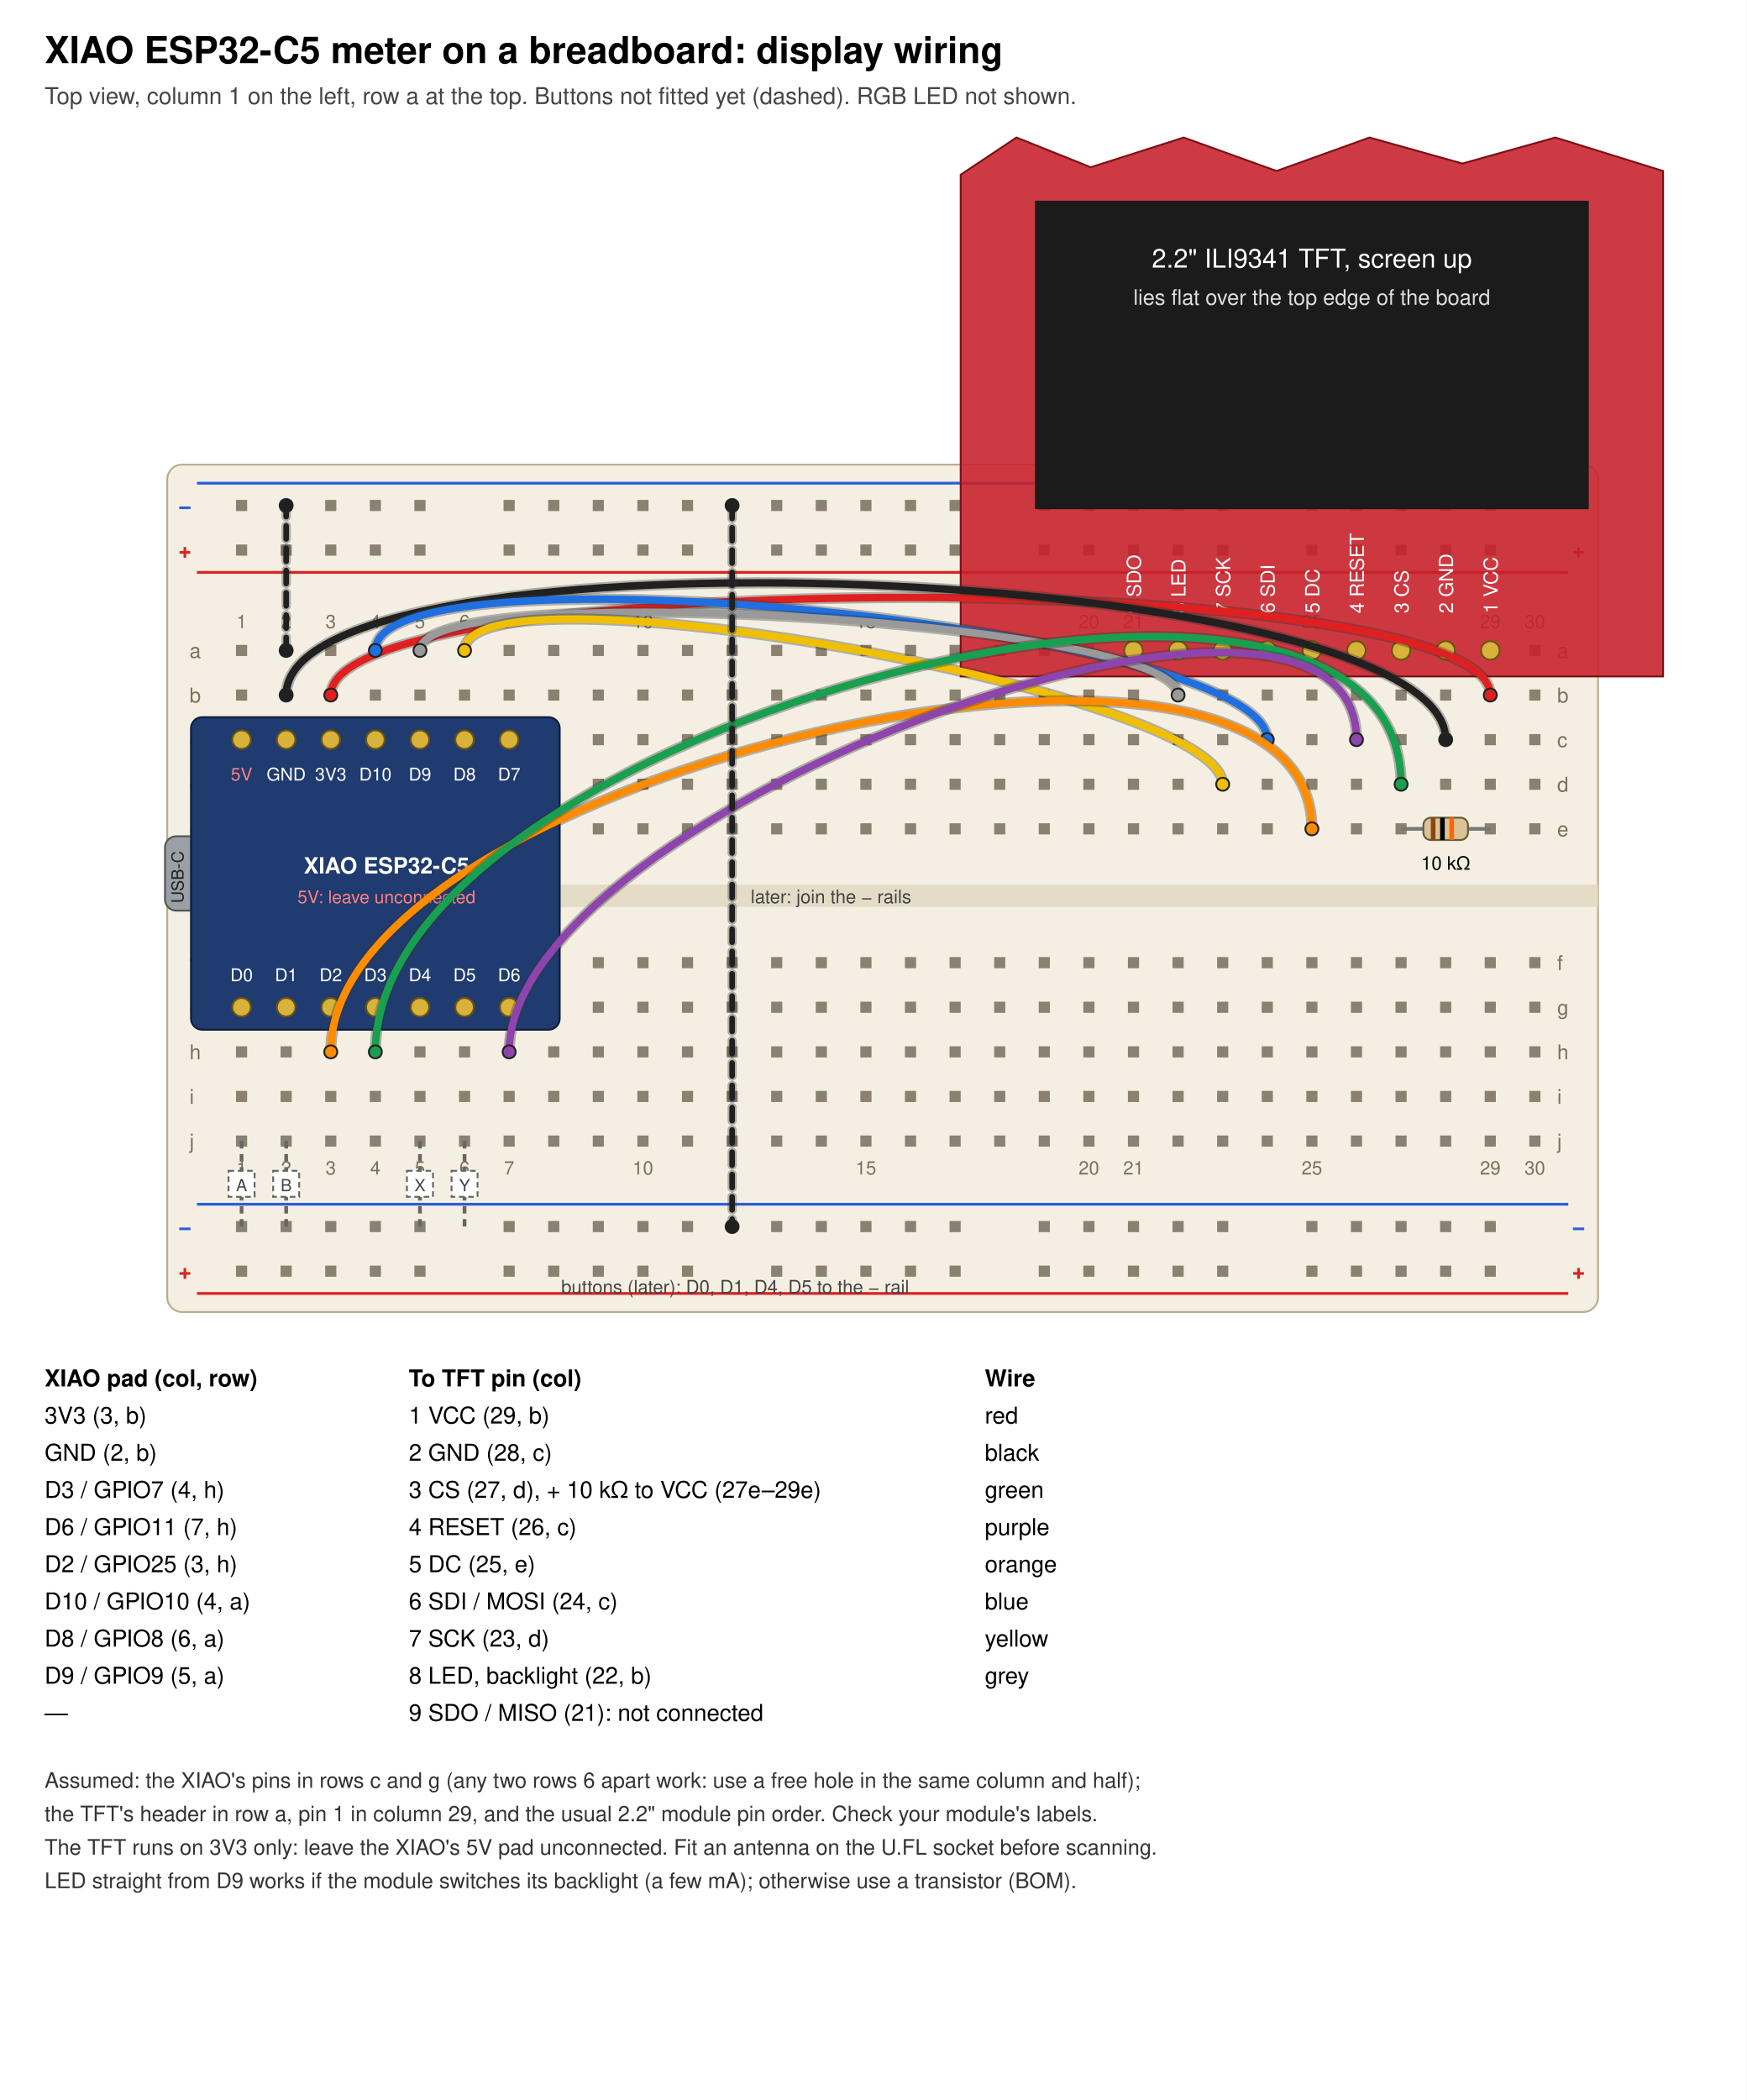
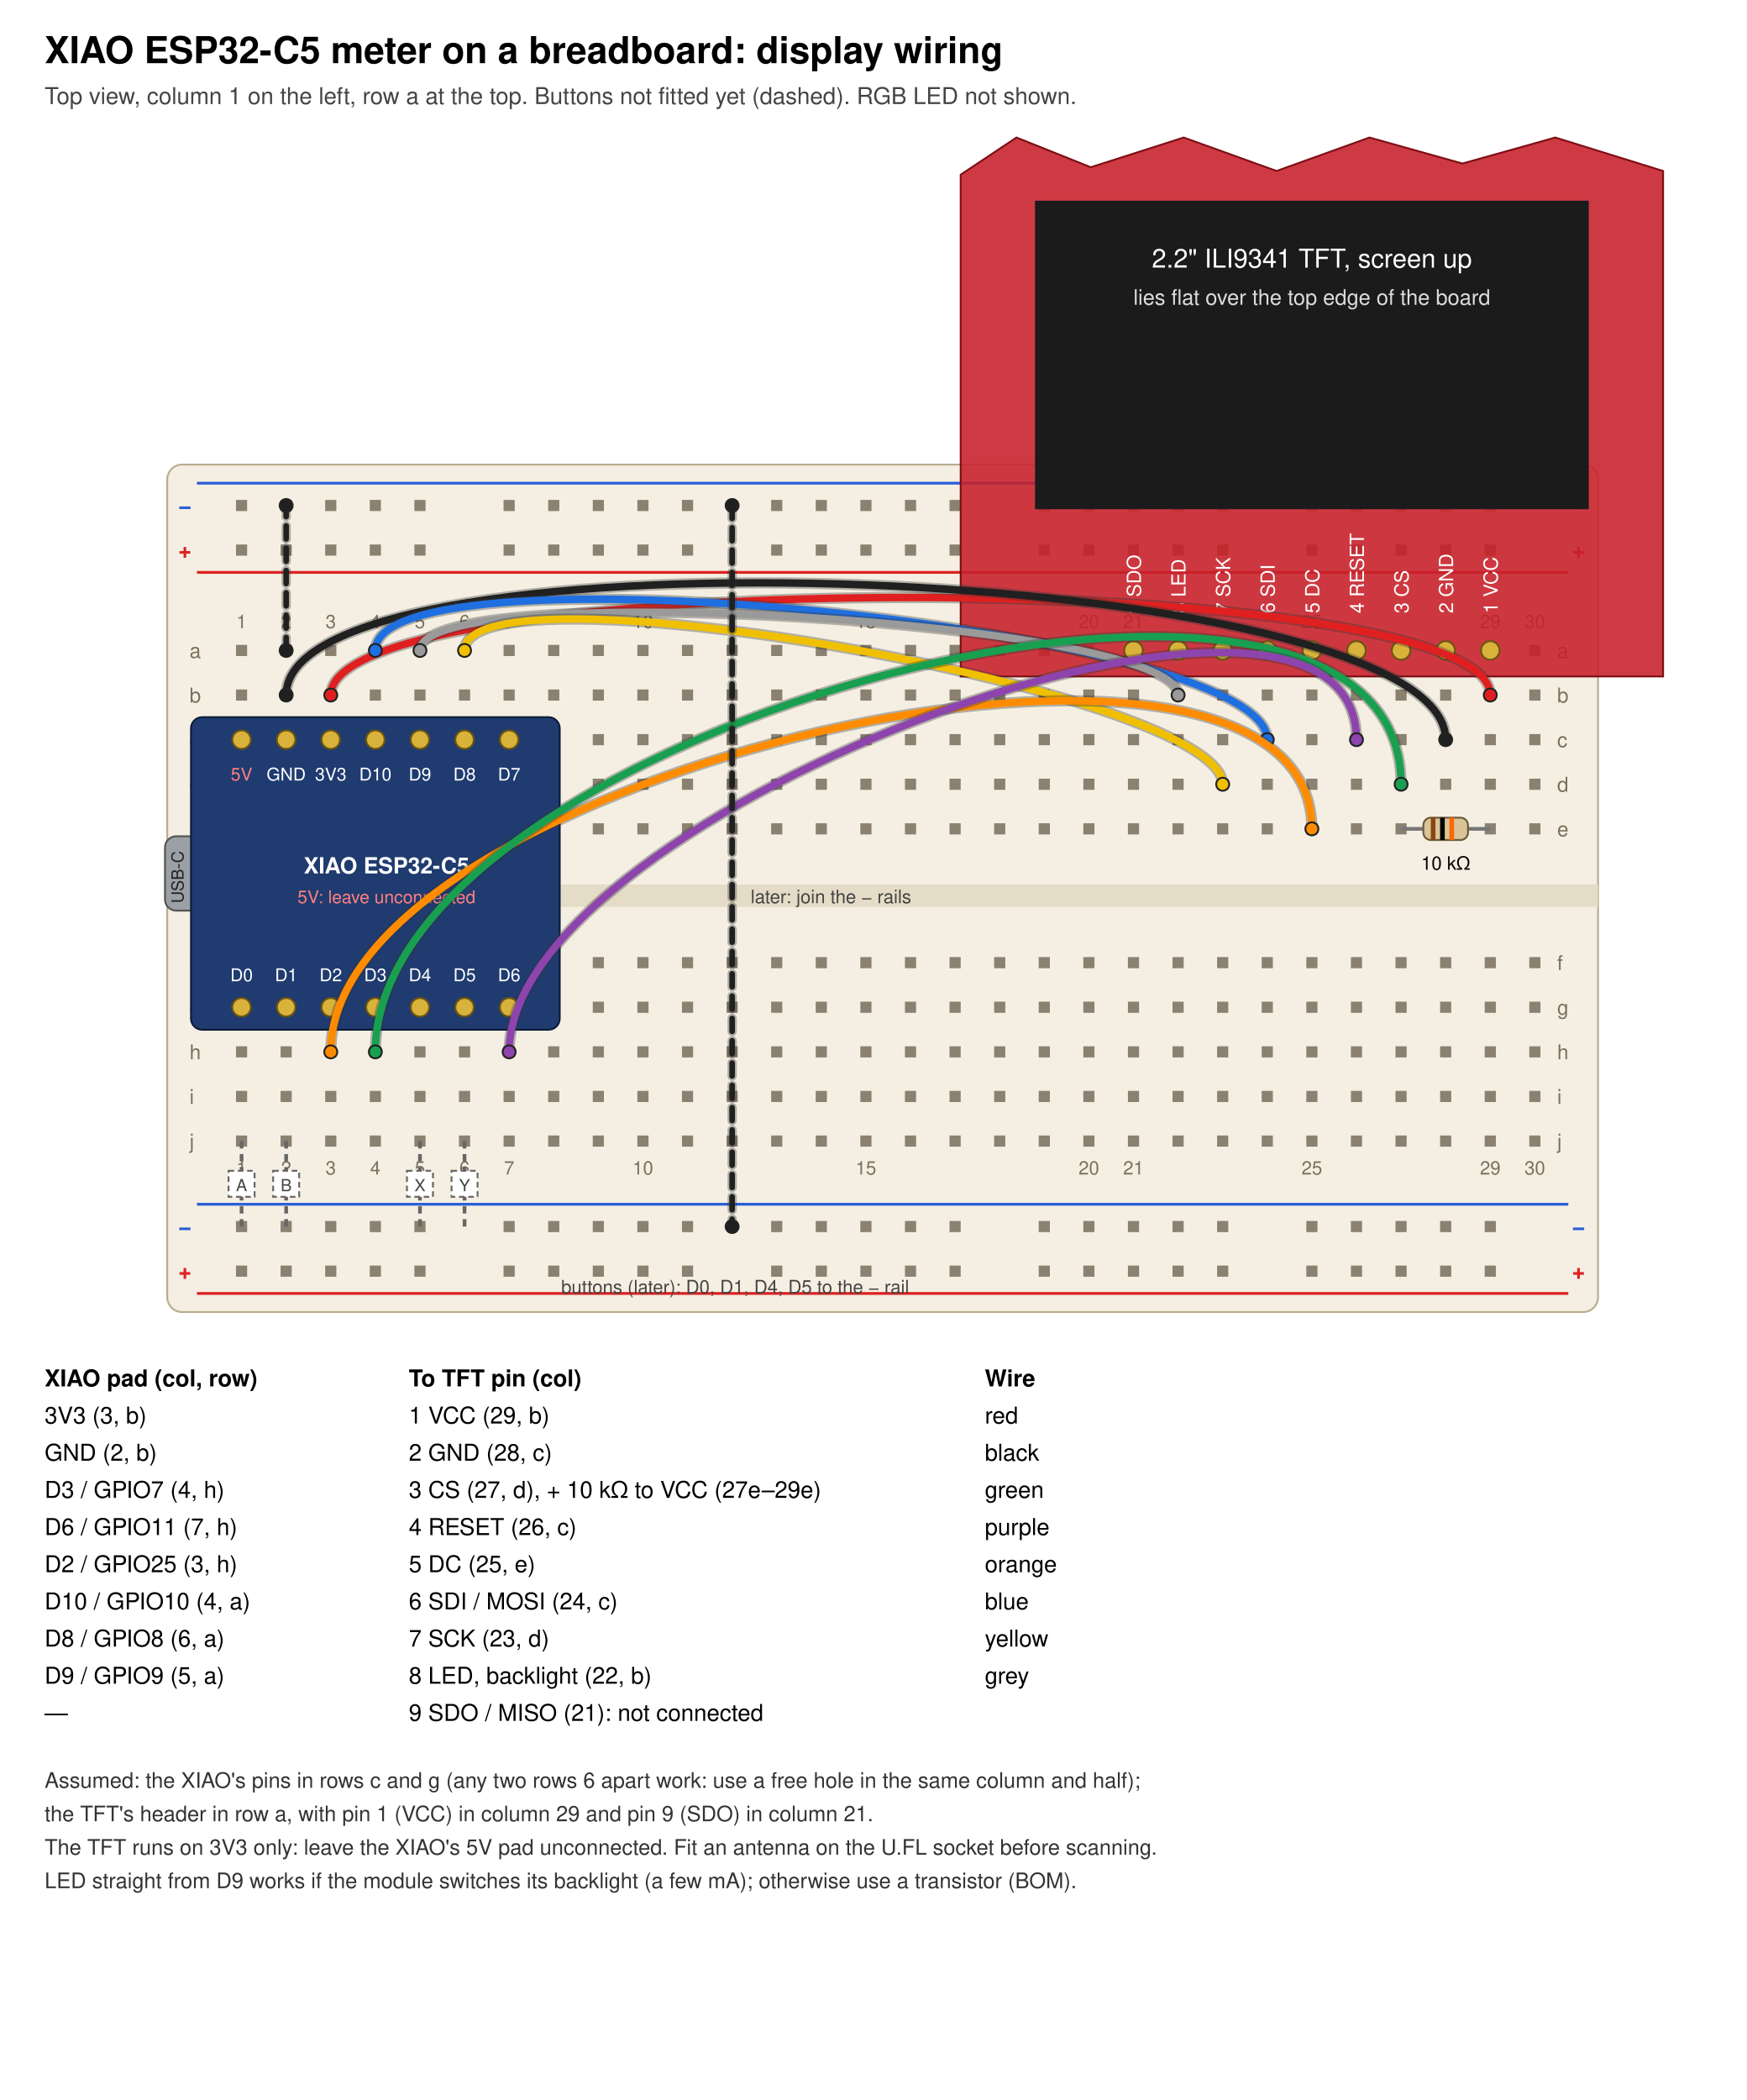
<svg xmlns="http://www.w3.org/2000/svg" width="940" height="1130" viewBox="0 0 940 1130" font-family="Helvetica, Arial, sans-serif">
  <rect width="940" height="1130" fill="#ffffff" />
  <text x="24" y="34" font-size="20" font-weight="bold">XIAO ESP32-C5 meter on a breadboard: display wiring</text>
  <text x="24" y="56" font-size="12.5" fill="#444">Top view, column 1 on the left, row a at the top. Buttons not fitted yet (dashed). RGB LED not shown.</text>
  <rect x="90" y="250" width="770" height="456" rx="8" fill="#f4efe2" stroke="#b9ad8f" />
  <rect x="90" y="476.0" width="770" height="12" fill="#e4dcc6" />
  <line x1="106" y1="260" x2="844" y2="260" stroke="#2b5fd9" stroke-width="1.5" />
  <text x="96" y="276" font-size="12" fill="#2b5fd9" font-weight="bold">−</text>
  <text x="846" y="276" font-size="12" fill="#2b5fd9" font-weight="bold">−</text>
  <rect x="127" y="269" width="6" height="6" fill="#8a8170" />
  <rect x="151" y="269" width="6" height="6" fill="#8a8170" />
  <rect x="175" y="269" width="6" height="6" fill="#8a8170" />
  <rect x="199" y="269" width="6" height="6" fill="#8a8170" />
  <rect x="223" y="269" width="6" height="6" fill="#8a8170" />
  <rect x="271" y="269" width="6" height="6" fill="#8a8170" />
  <rect x="295" y="269" width="6" height="6" fill="#8a8170" />
  <rect x="319" y="269" width="6" height="6" fill="#8a8170" />
  <rect x="343" y="269" width="6" height="6" fill="#8a8170" />
  <rect x="367" y="269" width="6" height="6" fill="#8a8170" />
  <rect x="415" y="269" width="6" height="6" fill="#8a8170" />
  <rect x="439" y="269" width="6" height="6" fill="#8a8170" />
  <rect x="463" y="269" width="6" height="6" fill="#8a8170" />
  <rect x="487" y="269" width="6" height="6" fill="#8a8170" />
  <rect x="511" y="269" width="6" height="6" fill="#8a8170" />
  <rect x="559" y="269" width="6" height="6" fill="#8a8170" />
  <rect x="583" y="269" width="6" height="6" fill="#8a8170" />
  <rect x="607" y="269" width="6" height="6" fill="#8a8170" />
  <rect x="631" y="269" width="6" height="6" fill="#8a8170" />
  <rect x="655" y="269" width="6" height="6" fill="#8a8170" />
  <rect x="703" y="269" width="6" height="6" fill="#8a8170" />
  <rect x="727" y="269" width="6" height="6" fill="#8a8170" />
  <rect x="751" y="269" width="6" height="6" fill="#8a8170" />
  <rect x="775" y="269" width="6" height="6" fill="#8a8170" />
  <rect x="799" y="269" width="6" height="6" fill="#8a8170" />
  <line x1="106" y1="308" x2="844" y2="308" stroke="#d22" stroke-width="1.5" />
  <text x="96" y="300" font-size="12" fill="#d22" font-weight="bold">+</text>
  <text x="846" y="300" font-size="12" fill="#d22" font-weight="bold">+</text>
  <rect x="127" y="293" width="6" height="6" fill="#8a8170" />
  <rect x="151" y="293" width="6" height="6" fill="#8a8170" />
  <rect x="175" y="293" width="6" height="6" fill="#8a8170" />
  <rect x="199" y="293" width="6" height="6" fill="#8a8170" />
  <rect x="223" y="293" width="6" height="6" fill="#8a8170" />
  <rect x="271" y="293" width="6" height="6" fill="#8a8170" />
  <rect x="295" y="293" width="6" height="6" fill="#8a8170" />
  <rect x="319" y="293" width="6" height="6" fill="#8a8170" />
  <rect x="343" y="293" width="6" height="6" fill="#8a8170" />
  <rect x="367" y="293" width="6" height="6" fill="#8a8170" />
  <rect x="415" y="293" width="6" height="6" fill="#8a8170" />
  <rect x="439" y="293" width="6" height="6" fill="#8a8170" />
  <rect x="463" y="293" width="6" height="6" fill="#8a8170" />
  <rect x="487" y="293" width="6" height="6" fill="#8a8170" />
  <rect x="511" y="293" width="6" height="6" fill="#8a8170" />
  <rect x="559" y="293" width="6" height="6" fill="#8a8170" />
  <rect x="583" y="293" width="6" height="6" fill="#8a8170" />
  <rect x="607" y="293" width="6" height="6" fill="#8a8170" />
  <rect x="631" y="293" width="6" height="6" fill="#8a8170" />
  <rect x="655" y="293" width="6" height="6" fill="#8a8170" />
  <rect x="703" y="293" width="6" height="6" fill="#8a8170" />
  <rect x="727" y="293" width="6" height="6" fill="#8a8170" />
  <rect x="751" y="293" width="6" height="6" fill="#8a8170" />
  <rect x="775" y="293" width="6" height="6" fill="#8a8170" />
  <rect x="799" y="293" width="6" height="6" fill="#8a8170" />
  <line x1="106" y1="648" x2="844" y2="648" stroke="#2b5fd9" stroke-width="1.5" />
  <text x="96" y="664" font-size="12" fill="#2b5fd9" font-weight="bold">−</text>
  <text x="846" y="664" font-size="12" fill="#2b5fd9" font-weight="bold">−</text>
  <rect x="127" y="657" width="6" height="6" fill="#8a8170" />
  <rect x="151" y="657" width="6" height="6" fill="#8a8170" />
  <rect x="175" y="657" width="6" height="6" fill="#8a8170" />
  <rect x="199" y="657" width="6" height="6" fill="#8a8170" />
  <rect x="223" y="657" width="6" height="6" fill="#8a8170" />
  <rect x="271" y="657" width="6" height="6" fill="#8a8170" />
  <rect x="295" y="657" width="6" height="6" fill="#8a8170" />
  <rect x="319" y="657" width="6" height="6" fill="#8a8170" />
  <rect x="343" y="657" width="6" height="6" fill="#8a8170" />
  <rect x="367" y="657" width="6" height="6" fill="#8a8170" />
  <rect x="415" y="657" width="6" height="6" fill="#8a8170" />
  <rect x="439" y="657" width="6" height="6" fill="#8a8170" />
  <rect x="463" y="657" width="6" height="6" fill="#8a8170" />
  <rect x="487" y="657" width="6" height="6" fill="#8a8170" />
  <rect x="511" y="657" width="6" height="6" fill="#8a8170" />
  <rect x="559" y="657" width="6" height="6" fill="#8a8170" />
  <rect x="583" y="657" width="6" height="6" fill="#8a8170" />
  <rect x="607" y="657" width="6" height="6" fill="#8a8170" />
  <rect x="631" y="657" width="6" height="6" fill="#8a8170" />
  <rect x="655" y="657" width="6" height="6" fill="#8a8170" />
  <rect x="703" y="657" width="6" height="6" fill="#8a8170" />
  <rect x="727" y="657" width="6" height="6" fill="#8a8170" />
  <rect x="751" y="657" width="6" height="6" fill="#8a8170" />
  <rect x="775" y="657" width="6" height="6" fill="#8a8170" />
  <rect x="799" y="657" width="6" height="6" fill="#8a8170" />
  <line x1="106" y1="696" x2="844" y2="696" stroke="#d22" stroke-width="1.5" />
  <text x="96" y="688" font-size="12" fill="#d22" font-weight="bold">+</text>
  <text x="846" y="688" font-size="12" fill="#d22" font-weight="bold">+</text>
  <rect x="127" y="681" width="6" height="6" fill="#8a8170" />
  <rect x="151" y="681" width="6" height="6" fill="#8a8170" />
  <rect x="175" y="681" width="6" height="6" fill="#8a8170" />
  <rect x="199" y="681" width="6" height="6" fill="#8a8170" />
  <rect x="223" y="681" width="6" height="6" fill="#8a8170" />
  <rect x="271" y="681" width="6" height="6" fill="#8a8170" />
  <rect x="295" y="681" width="6" height="6" fill="#8a8170" />
  <rect x="319" y="681" width="6" height="6" fill="#8a8170" />
  <rect x="343" y="681" width="6" height="6" fill="#8a8170" />
  <rect x="367" y="681" width="6" height="6" fill="#8a8170" />
  <rect x="415" y="681" width="6" height="6" fill="#8a8170" />
  <rect x="439" y="681" width="6" height="6" fill="#8a8170" />
  <rect x="463" y="681" width="6" height="6" fill="#8a8170" />
  <rect x="487" y="681" width="6" height="6" fill="#8a8170" />
  <rect x="511" y="681" width="6" height="6" fill="#8a8170" />
  <rect x="559" y="681" width="6" height="6" fill="#8a8170" />
  <rect x="583" y="681" width="6" height="6" fill="#8a8170" />
  <rect x="607" y="681" width="6" height="6" fill="#8a8170" />
  <rect x="631" y="681" width="6" height="6" fill="#8a8170" />
  <rect x="655" y="681" width="6" height="6" fill="#8a8170" />
  <rect x="703" y="681" width="6" height="6" fill="#8a8170" />
  <rect x="727" y="681" width="6" height="6" fill="#8a8170" />
  <rect x="751" y="681" width="6" height="6" fill="#8a8170" />
  <rect x="775" y="681" width="6" height="6" fill="#8a8170" />
  <rect x="799" y="681" width="6" height="6" fill="#8a8170" />
  <text x="102" y="354" font-size="11" fill="#7a705c">a</text>
  <text x="838" y="354" font-size="11" fill="#7a705c">a</text>
  <rect x="127" y="347" width="6" height="6" fill="#8a8170" />
  <rect x="151" y="347" width="6" height="6" fill="#8a8170" />
  <rect x="175" y="347" width="6" height="6" fill="#8a8170" />
  <rect x="199" y="347" width="6" height="6" fill="#8a8170" />
  <rect x="223" y="347" width="6" height="6" fill="#8a8170" />
  <rect x="247" y="347" width="6" height="6" fill="#8a8170" />
  <rect x="271" y="347" width="6" height="6" fill="#8a8170" />
  <rect x="295" y="347" width="6" height="6" fill="#8a8170" />
  <rect x="319" y="347" width="6" height="6" fill="#8a8170" />
  <rect x="343" y="347" width="6" height="6" fill="#8a8170" />
  <rect x="367" y="347" width="6" height="6" fill="#8a8170" />
  <rect x="391" y="347" width="6" height="6" fill="#8a8170" />
  <rect x="415" y="347" width="6" height="6" fill="#8a8170" />
  <rect x="439" y="347" width="6" height="6" fill="#8a8170" />
  <rect x="463" y="347" width="6" height="6" fill="#8a8170" />
  <rect x="487" y="347" width="6" height="6" fill="#8a8170" />
  <rect x="511" y="347" width="6" height="6" fill="#8a8170" />
  <rect x="535" y="347" width="6" height="6" fill="#8a8170" />
  <rect x="559" y="347" width="6" height="6" fill="#8a8170" />
  <rect x="583" y="347" width="6" height="6" fill="#8a8170" />
  <rect x="607" y="347" width="6" height="6" fill="#8a8170" />
  <rect x="631" y="347" width="6" height="6" fill="#8a8170" />
  <rect x="655" y="347" width="6" height="6" fill="#8a8170" />
  <rect x="679" y="347" width="6" height="6" fill="#8a8170" />
  <rect x="703" y="347" width="6" height="6" fill="#8a8170" />
  <rect x="727" y="347" width="6" height="6" fill="#8a8170" />
  <rect x="751" y="347" width="6" height="6" fill="#8a8170" />
  <rect x="775" y="347" width="6" height="6" fill="#8a8170" />
  <rect x="799" y="347" width="6" height="6" fill="#8a8170" />
  <rect x="823" y="347" width="6" height="6" fill="#8a8170" />
  <text x="102" y="378" font-size="11" fill="#7a705c">b</text>
  <text x="838" y="378" font-size="11" fill="#7a705c">b</text>
  <rect x="127" y="371" width="6" height="6" fill="#8a8170" />
  <rect x="151" y="371" width="6" height="6" fill="#8a8170" />
  <rect x="175" y="371" width="6" height="6" fill="#8a8170" />
  <rect x="199" y="371" width="6" height="6" fill="#8a8170" />
  <rect x="223" y="371" width="6" height="6" fill="#8a8170" />
  <rect x="247" y="371" width="6" height="6" fill="#8a8170" />
  <rect x="271" y="371" width="6" height="6" fill="#8a8170" />
  <rect x="295" y="371" width="6" height="6" fill="#8a8170" />
  <rect x="319" y="371" width="6" height="6" fill="#8a8170" />
  <rect x="343" y="371" width="6" height="6" fill="#8a8170" />
  <rect x="367" y="371" width="6" height="6" fill="#8a8170" />
  <rect x="391" y="371" width="6" height="6" fill="#8a8170" />
  <rect x="415" y="371" width="6" height="6" fill="#8a8170" />
  <rect x="439" y="371" width="6" height="6" fill="#8a8170" />
  <rect x="463" y="371" width="6" height="6" fill="#8a8170" />
  <rect x="487" y="371" width="6" height="6" fill="#8a8170" />
  <rect x="511" y="371" width="6" height="6" fill="#8a8170" />
  <rect x="535" y="371" width="6" height="6" fill="#8a8170" />
  <rect x="559" y="371" width="6" height="6" fill="#8a8170" />
  <rect x="583" y="371" width="6" height="6" fill="#8a8170" />
  <rect x="607" y="371" width="6" height="6" fill="#8a8170" />
  <rect x="631" y="371" width="6" height="6" fill="#8a8170" />
  <rect x="655" y="371" width="6" height="6" fill="#8a8170" />
  <rect x="679" y="371" width="6" height="6" fill="#8a8170" />
  <rect x="703" y="371" width="6" height="6" fill="#8a8170" />
  <rect x="727" y="371" width="6" height="6" fill="#8a8170" />
  <rect x="751" y="371" width="6" height="6" fill="#8a8170" />
  <rect x="775" y="371" width="6" height="6" fill="#8a8170" />
  <rect x="799" y="371" width="6" height="6" fill="#8a8170" />
  <rect x="823" y="371" width="6" height="6" fill="#8a8170" />
  <text x="102" y="402" font-size="11" fill="#7a705c">c</text>
  <text x="838" y="402" font-size="11" fill="#7a705c">c</text>
  <rect x="127" y="395" width="6" height="6" fill="#8a8170" />
  <rect x="151" y="395" width="6" height="6" fill="#8a8170" />
  <rect x="175" y="395" width="6" height="6" fill="#8a8170" />
  <rect x="199" y="395" width="6" height="6" fill="#8a8170" />
  <rect x="223" y="395" width="6" height="6" fill="#8a8170" />
  <rect x="247" y="395" width="6" height="6" fill="#8a8170" />
  <rect x="271" y="395" width="6" height="6" fill="#8a8170" />
  <rect x="295" y="395" width="6" height="6" fill="#8a8170" />
  <rect x="319" y="395" width="6" height="6" fill="#8a8170" />
  <rect x="343" y="395" width="6" height="6" fill="#8a8170" />
  <rect x="367" y="395" width="6" height="6" fill="#8a8170" />
  <rect x="391" y="395" width="6" height="6" fill="#8a8170" />
  <rect x="415" y="395" width="6" height="6" fill="#8a8170" />
  <rect x="439" y="395" width="6" height="6" fill="#8a8170" />
  <rect x="463" y="395" width="6" height="6" fill="#8a8170" />
  <rect x="487" y="395" width="6" height="6" fill="#8a8170" />
  <rect x="511" y="395" width="6" height="6" fill="#8a8170" />
  <rect x="535" y="395" width="6" height="6" fill="#8a8170" />
  <rect x="559" y="395" width="6" height="6" fill="#8a8170" />
  <rect x="583" y="395" width="6" height="6" fill="#8a8170" />
  <rect x="607" y="395" width="6" height="6" fill="#8a8170" />
  <rect x="631" y="395" width="6" height="6" fill="#8a8170" />
  <rect x="655" y="395" width="6" height="6" fill="#8a8170" />
  <rect x="679" y="395" width="6" height="6" fill="#8a8170" />
  <rect x="703" y="395" width="6" height="6" fill="#8a8170" />
  <rect x="727" y="395" width="6" height="6" fill="#8a8170" />
  <rect x="751" y="395" width="6" height="6" fill="#8a8170" />
  <rect x="775" y="395" width="6" height="6" fill="#8a8170" />
  <rect x="799" y="395" width="6" height="6" fill="#8a8170" />
  <rect x="823" y="395" width="6" height="6" fill="#8a8170" />
  <text x="102" y="426" font-size="11" fill="#7a705c">d</text>
  <text x="838" y="426" font-size="11" fill="#7a705c">d</text>
  <rect x="127" y="419" width="6" height="6" fill="#8a8170" />
  <rect x="151" y="419" width="6" height="6" fill="#8a8170" />
  <rect x="175" y="419" width="6" height="6" fill="#8a8170" />
  <rect x="199" y="419" width="6" height="6" fill="#8a8170" />
  <rect x="223" y="419" width="6" height="6" fill="#8a8170" />
  <rect x="247" y="419" width="6" height="6" fill="#8a8170" />
  <rect x="271" y="419" width="6" height="6" fill="#8a8170" />
  <rect x="295" y="419" width="6" height="6" fill="#8a8170" />
  <rect x="319" y="419" width="6" height="6" fill="#8a8170" />
  <rect x="343" y="419" width="6" height="6" fill="#8a8170" />
  <rect x="367" y="419" width="6" height="6" fill="#8a8170" />
  <rect x="391" y="419" width="6" height="6" fill="#8a8170" />
  <rect x="415" y="419" width="6" height="6" fill="#8a8170" />
  <rect x="439" y="419" width="6" height="6" fill="#8a8170" />
  <rect x="463" y="419" width="6" height="6" fill="#8a8170" />
  <rect x="487" y="419" width="6" height="6" fill="#8a8170" />
  <rect x="511" y="419" width="6" height="6" fill="#8a8170" />
  <rect x="535" y="419" width="6" height="6" fill="#8a8170" />
  <rect x="559" y="419" width="6" height="6" fill="#8a8170" />
  <rect x="583" y="419" width="6" height="6" fill="#8a8170" />
  <rect x="607" y="419" width="6" height="6" fill="#8a8170" />
  <rect x="631" y="419" width="6" height="6" fill="#8a8170" />
  <rect x="655" y="419" width="6" height="6" fill="#8a8170" />
  <rect x="679" y="419" width="6" height="6" fill="#8a8170" />
  <rect x="703" y="419" width="6" height="6" fill="#8a8170" />
  <rect x="727" y="419" width="6" height="6" fill="#8a8170" />
  <rect x="751" y="419" width="6" height="6" fill="#8a8170" />
  <rect x="775" y="419" width="6" height="6" fill="#8a8170" />
  <rect x="799" y="419" width="6" height="6" fill="#8a8170" />
  <rect x="823" y="419" width="6" height="6" fill="#8a8170" />
  <text x="102" y="450" font-size="11" fill="#7a705c">e</text>
  <text x="838" y="450" font-size="11" fill="#7a705c">e</text>
  <rect x="127" y="443" width="6" height="6" fill="#8a8170" />
  <rect x="151" y="443" width="6" height="6" fill="#8a8170" />
  <rect x="175" y="443" width="6" height="6" fill="#8a8170" />
  <rect x="199" y="443" width="6" height="6" fill="#8a8170" />
  <rect x="223" y="443" width="6" height="6" fill="#8a8170" />
  <rect x="247" y="443" width="6" height="6" fill="#8a8170" />
  <rect x="271" y="443" width="6" height="6" fill="#8a8170" />
  <rect x="295" y="443" width="6" height="6" fill="#8a8170" />
  <rect x="319" y="443" width="6" height="6" fill="#8a8170" />
  <rect x="343" y="443" width="6" height="6" fill="#8a8170" />
  <rect x="367" y="443" width="6" height="6" fill="#8a8170" />
  <rect x="391" y="443" width="6" height="6" fill="#8a8170" />
  <rect x="415" y="443" width="6" height="6" fill="#8a8170" />
  <rect x="439" y="443" width="6" height="6" fill="#8a8170" />
  <rect x="463" y="443" width="6" height="6" fill="#8a8170" />
  <rect x="487" y="443" width="6" height="6" fill="#8a8170" />
  <rect x="511" y="443" width="6" height="6" fill="#8a8170" />
  <rect x="535" y="443" width="6" height="6" fill="#8a8170" />
  <rect x="559" y="443" width="6" height="6" fill="#8a8170" />
  <rect x="583" y="443" width="6" height="6" fill="#8a8170" />
  <rect x="607" y="443" width="6" height="6" fill="#8a8170" />
  <rect x="631" y="443" width="6" height="6" fill="#8a8170" />
  <rect x="655" y="443" width="6" height="6" fill="#8a8170" />
  <rect x="679" y="443" width="6" height="6" fill="#8a8170" />
  <rect x="703" y="443" width="6" height="6" fill="#8a8170" />
  <rect x="727" y="443" width="6" height="6" fill="#8a8170" />
  <rect x="751" y="443" width="6" height="6" fill="#8a8170" />
  <rect x="775" y="443" width="6" height="6" fill="#8a8170" />
  <rect x="799" y="443" width="6" height="6" fill="#8a8170" />
  <rect x="823" y="443" width="6" height="6" fill="#8a8170" />
  <text x="102" y="522" font-size="11" fill="#7a705c">f</text>
  <text x="838" y="522" font-size="11" fill="#7a705c">f</text>
  <rect x="127" y="515" width="6" height="6" fill="#8a8170" />
  <rect x="151" y="515" width="6" height="6" fill="#8a8170" />
  <rect x="175" y="515" width="6" height="6" fill="#8a8170" />
  <rect x="199" y="515" width="6" height="6" fill="#8a8170" />
  <rect x="223" y="515" width="6" height="6" fill="#8a8170" />
  <rect x="247" y="515" width="6" height="6" fill="#8a8170" />
  <rect x="271" y="515" width="6" height="6" fill="#8a8170" />
  <rect x="295" y="515" width="6" height="6" fill="#8a8170" />
  <rect x="319" y="515" width="6" height="6" fill="#8a8170" />
  <rect x="343" y="515" width="6" height="6" fill="#8a8170" />
  <rect x="367" y="515" width="6" height="6" fill="#8a8170" />
  <rect x="391" y="515" width="6" height="6" fill="#8a8170" />
  <rect x="415" y="515" width="6" height="6" fill="#8a8170" />
  <rect x="439" y="515" width="6" height="6" fill="#8a8170" />
  <rect x="463" y="515" width="6" height="6" fill="#8a8170" />
  <rect x="487" y="515" width="6" height="6" fill="#8a8170" />
  <rect x="511" y="515" width="6" height="6" fill="#8a8170" />
  <rect x="535" y="515" width="6" height="6" fill="#8a8170" />
  <rect x="559" y="515" width="6" height="6" fill="#8a8170" />
  <rect x="583" y="515" width="6" height="6" fill="#8a8170" />
  <rect x="607" y="515" width="6" height="6" fill="#8a8170" />
  <rect x="631" y="515" width="6" height="6" fill="#8a8170" />
  <rect x="655" y="515" width="6" height="6" fill="#8a8170" />
  <rect x="679" y="515" width="6" height="6" fill="#8a8170" />
  <rect x="703" y="515" width="6" height="6" fill="#8a8170" />
  <rect x="727" y="515" width="6" height="6" fill="#8a8170" />
  <rect x="751" y="515" width="6" height="6" fill="#8a8170" />
  <rect x="775" y="515" width="6" height="6" fill="#8a8170" />
  <rect x="799" y="515" width="6" height="6" fill="#8a8170" />
  <rect x="823" y="515" width="6" height="6" fill="#8a8170" />
  <text x="102" y="546" font-size="11" fill="#7a705c">g</text>
  <text x="838" y="546" font-size="11" fill="#7a705c">g</text>
  <rect x="127" y="539" width="6" height="6" fill="#8a8170" />
  <rect x="151" y="539" width="6" height="6" fill="#8a8170" />
  <rect x="175" y="539" width="6" height="6" fill="#8a8170" />
  <rect x="199" y="539" width="6" height="6" fill="#8a8170" />
  <rect x="223" y="539" width="6" height="6" fill="#8a8170" />
  <rect x="247" y="539" width="6" height="6" fill="#8a8170" />
  <rect x="271" y="539" width="6" height="6" fill="#8a8170" />
  <rect x="295" y="539" width="6" height="6" fill="#8a8170" />
  <rect x="319" y="539" width="6" height="6" fill="#8a8170" />
  <rect x="343" y="539" width="6" height="6" fill="#8a8170" />
  <rect x="367" y="539" width="6" height="6" fill="#8a8170" />
  <rect x="391" y="539" width="6" height="6" fill="#8a8170" />
  <rect x="415" y="539" width="6" height="6" fill="#8a8170" />
  <rect x="439" y="539" width="6" height="6" fill="#8a8170" />
  <rect x="463" y="539" width="6" height="6" fill="#8a8170" />
  <rect x="487" y="539" width="6" height="6" fill="#8a8170" />
  <rect x="511" y="539" width="6" height="6" fill="#8a8170" />
  <rect x="535" y="539" width="6" height="6" fill="#8a8170" />
  <rect x="559" y="539" width="6" height="6" fill="#8a8170" />
  <rect x="583" y="539" width="6" height="6" fill="#8a8170" />
  <rect x="607" y="539" width="6" height="6" fill="#8a8170" />
  <rect x="631" y="539" width="6" height="6" fill="#8a8170" />
  <rect x="655" y="539" width="6" height="6" fill="#8a8170" />
  <rect x="679" y="539" width="6" height="6" fill="#8a8170" />
  <rect x="703" y="539" width="6" height="6" fill="#8a8170" />
  <rect x="727" y="539" width="6" height="6" fill="#8a8170" />
  <rect x="751" y="539" width="6" height="6" fill="#8a8170" />
  <rect x="775" y="539" width="6" height="6" fill="#8a8170" />
  <rect x="799" y="539" width="6" height="6" fill="#8a8170" />
  <rect x="823" y="539" width="6" height="6" fill="#8a8170" />
  <text x="102" y="570" font-size="11" fill="#7a705c">h</text>
  <text x="838" y="570" font-size="11" fill="#7a705c">h</text>
  <rect x="127" y="563" width="6" height="6" fill="#8a8170" />
  <rect x="151" y="563" width="6" height="6" fill="#8a8170" />
  <rect x="175" y="563" width="6" height="6" fill="#8a8170" />
  <rect x="199" y="563" width="6" height="6" fill="#8a8170" />
  <rect x="223" y="563" width="6" height="6" fill="#8a8170" />
  <rect x="247" y="563" width="6" height="6" fill="#8a8170" />
  <rect x="271" y="563" width="6" height="6" fill="#8a8170" />
  <rect x="295" y="563" width="6" height="6" fill="#8a8170" />
  <rect x="319" y="563" width="6" height="6" fill="#8a8170" />
  <rect x="343" y="563" width="6" height="6" fill="#8a8170" />
  <rect x="367" y="563" width="6" height="6" fill="#8a8170" />
  <rect x="391" y="563" width="6" height="6" fill="#8a8170" />
  <rect x="415" y="563" width="6" height="6" fill="#8a8170" />
  <rect x="439" y="563" width="6" height="6" fill="#8a8170" />
  <rect x="463" y="563" width="6" height="6" fill="#8a8170" />
  <rect x="487" y="563" width="6" height="6" fill="#8a8170" />
  <rect x="511" y="563" width="6" height="6" fill="#8a8170" />
  <rect x="535" y="563" width="6" height="6" fill="#8a8170" />
  <rect x="559" y="563" width="6" height="6" fill="#8a8170" />
  <rect x="583" y="563" width="6" height="6" fill="#8a8170" />
  <rect x="607" y="563" width="6" height="6" fill="#8a8170" />
  <rect x="631" y="563" width="6" height="6" fill="#8a8170" />
  <rect x="655" y="563" width="6" height="6" fill="#8a8170" />
  <rect x="679" y="563" width="6" height="6" fill="#8a8170" />
  <rect x="703" y="563" width="6" height="6" fill="#8a8170" />
  <rect x="727" y="563" width="6" height="6" fill="#8a8170" />
  <rect x="751" y="563" width="6" height="6" fill="#8a8170" />
  <rect x="775" y="563" width="6" height="6" fill="#8a8170" />
  <rect x="799" y="563" width="6" height="6" fill="#8a8170" />
  <rect x="823" y="563" width="6" height="6" fill="#8a8170" />
  <text x="102" y="594" font-size="11" fill="#7a705c">i</text>
  <text x="838" y="594" font-size="11" fill="#7a705c">i</text>
  <rect x="127" y="587" width="6" height="6" fill="#8a8170" />
  <rect x="151" y="587" width="6" height="6" fill="#8a8170" />
  <rect x="175" y="587" width="6" height="6" fill="#8a8170" />
  <rect x="199" y="587" width="6" height="6" fill="#8a8170" />
  <rect x="223" y="587" width="6" height="6" fill="#8a8170" />
  <rect x="247" y="587" width="6" height="6" fill="#8a8170" />
  <rect x="271" y="587" width="6" height="6" fill="#8a8170" />
  <rect x="295" y="587" width="6" height="6" fill="#8a8170" />
  <rect x="319" y="587" width="6" height="6" fill="#8a8170" />
  <rect x="343" y="587" width="6" height="6" fill="#8a8170" />
  <rect x="367" y="587" width="6" height="6" fill="#8a8170" />
  <rect x="391" y="587" width="6" height="6" fill="#8a8170" />
  <rect x="415" y="587" width="6" height="6" fill="#8a8170" />
  <rect x="439" y="587" width="6" height="6" fill="#8a8170" />
  <rect x="463" y="587" width="6" height="6" fill="#8a8170" />
  <rect x="487" y="587" width="6" height="6" fill="#8a8170" />
  <rect x="511" y="587" width="6" height="6" fill="#8a8170" />
  <rect x="535" y="587" width="6" height="6" fill="#8a8170" />
  <rect x="559" y="587" width="6" height="6" fill="#8a8170" />
  <rect x="583" y="587" width="6" height="6" fill="#8a8170" />
  <rect x="607" y="587" width="6" height="6" fill="#8a8170" />
  <rect x="631" y="587" width="6" height="6" fill="#8a8170" />
  <rect x="655" y="587" width="6" height="6" fill="#8a8170" />
  <rect x="679" y="587" width="6" height="6" fill="#8a8170" />
  <rect x="703" y="587" width="6" height="6" fill="#8a8170" />
  <rect x="727" y="587" width="6" height="6" fill="#8a8170" />
  <rect x="751" y="587" width="6" height="6" fill="#8a8170" />
  <rect x="775" y="587" width="6" height="6" fill="#8a8170" />
  <rect x="799" y="587" width="6" height="6" fill="#8a8170" />
  <rect x="823" y="587" width="6" height="6" fill="#8a8170" />
  <text x="102" y="618" font-size="11" fill="#7a705c">j</text>
  <text x="838" y="618" font-size="11" fill="#7a705c">j</text>
  <rect x="127" y="611" width="6" height="6" fill="#8a8170" />
  <rect x="151" y="611" width="6" height="6" fill="#8a8170" />
  <rect x="175" y="611" width="6" height="6" fill="#8a8170" />
  <rect x="199" y="611" width="6" height="6" fill="#8a8170" />
  <rect x="223" y="611" width="6" height="6" fill="#8a8170" />
  <rect x="247" y="611" width="6" height="6" fill="#8a8170" />
  <rect x="271" y="611" width="6" height="6" fill="#8a8170" />
  <rect x="295" y="611" width="6" height="6" fill="#8a8170" />
  <rect x="319" y="611" width="6" height="6" fill="#8a8170" />
  <rect x="343" y="611" width="6" height="6" fill="#8a8170" />
  <rect x="367" y="611" width="6" height="6" fill="#8a8170" />
  <rect x="391" y="611" width="6" height="6" fill="#8a8170" />
  <rect x="415" y="611" width="6" height="6" fill="#8a8170" />
  <rect x="439" y="611" width="6" height="6" fill="#8a8170" />
  <rect x="463" y="611" width="6" height="6" fill="#8a8170" />
  <rect x="487" y="611" width="6" height="6" fill="#8a8170" />
  <rect x="511" y="611" width="6" height="6" fill="#8a8170" />
  <rect x="535" y="611" width="6" height="6" fill="#8a8170" />
  <rect x="559" y="611" width="6" height="6" fill="#8a8170" />
  <rect x="583" y="611" width="6" height="6" fill="#8a8170" />
  <rect x="607" y="611" width="6" height="6" fill="#8a8170" />
  <rect x="631" y="611" width="6" height="6" fill="#8a8170" />
  <rect x="655" y="611" width="6" height="6" fill="#8a8170" />
  <rect x="679" y="611" width="6" height="6" fill="#8a8170" />
  <rect x="703" y="611" width="6" height="6" fill="#8a8170" />
  <rect x="727" y="611" width="6" height="6" fill="#8a8170" />
  <rect x="751" y="611" width="6" height="6" fill="#8a8170" />
  <rect x="775" y="611" width="6" height="6" fill="#8a8170" />
  <rect x="799" y="611" width="6" height="6" fill="#8a8170" />
  <rect x="823" y="611" width="6" height="6" fill="#8a8170" />
  <text x="130" y="338" font-size="10" fill="#7a705c" text-anchor="middle">1</text>
  <text x="130" y="632" font-size="10" fill="#7a705c" text-anchor="middle">1</text>
  <text x="154" y="338" font-size="10" fill="#7a705c" text-anchor="middle">2</text>
  <text x="154" y="632" font-size="10" fill="#7a705c" text-anchor="middle">2</text>
  <text x="178" y="338" font-size="10" fill="#7a705c" text-anchor="middle">3</text>
  <text x="178" y="632" font-size="10" fill="#7a705c" text-anchor="middle">3</text>
  <text x="202" y="338" font-size="10" fill="#7a705c" text-anchor="middle">4</text>
  <text x="202" y="632" font-size="10" fill="#7a705c" text-anchor="middle">4</text>
  <text x="226" y="338" font-size="10" fill="#7a705c" text-anchor="middle">5</text>
  <text x="226" y="632" font-size="10" fill="#7a705c" text-anchor="middle">5</text>
  <text x="250" y="338" font-size="10" fill="#7a705c" text-anchor="middle">6</text>
  <text x="250" y="632" font-size="10" fill="#7a705c" text-anchor="middle">6</text>
  <text x="274" y="338" font-size="10" fill="#7a705c" text-anchor="middle">7</text>
  <text x="274" y="632" font-size="10" fill="#7a705c" text-anchor="middle">7</text>
  <text x="346" y="338" font-size="10" fill="#7a705c" text-anchor="middle">10</text>
  <text x="346" y="632" font-size="10" fill="#7a705c" text-anchor="middle">10</text>
  <text x="466" y="338" font-size="10" fill="#7a705c" text-anchor="middle">15</text>
  <text x="466" y="632" font-size="10" fill="#7a705c" text-anchor="middle">15</text>
  <text x="586" y="338" font-size="10" fill="#7a705c" text-anchor="middle">20</text>
  <text x="586" y="632" font-size="10" fill="#7a705c" text-anchor="middle">20</text>
  <text x="610" y="338" font-size="10" fill="#7a705c" text-anchor="middle">21</text>
  <text x="610" y="632" font-size="10" fill="#7a705c" text-anchor="middle">21</text>
  <text x="706" y="338" font-size="10" fill="#7a705c" text-anchor="middle">25</text>
  <text x="706" y="632" font-size="10" fill="#7a705c" text-anchor="middle">25</text>
  <text x="802" y="338" font-size="10" fill="#7a705c" text-anchor="middle">29</text>
  <text x="802" y="632" font-size="10" fill="#7a705c" text-anchor="middle">29</text>
  <text x="826" y="338" font-size="10" fill="#7a705c" text-anchor="middle">30</text>
  <text x="826" y="632" font-size="10" fill="#7a705c" text-anchor="middle">30</text>
  <path d="M517,364 L517,94 L547,74 L587,90 L637,74 L687,92 L737,74 L787,88 L837,74 L895,92 L895,364 Z" fill="#c8202a" fill-opacity="0.88" stroke="#7d0f15" />
  <rect x="557" y="108" width="298" height="166" fill="#1b1b1b" />
  <text x="706.0" y="144" font-size="14" fill="#fff" text-anchor="middle">2.2" ILI9341 TFT, screen up</text>
  <text x="706.0" y="164" font-size="11.5" fill="#ddd" text-anchor="middle">lies flat over the top edge of the board</text>
  <text transform="translate(806,330) rotate(-90)" font-size="10.5" fill="#fff">1 VCC</text>
  <circle cx="802" cy="350" r="5" fill="#d8b23a" stroke="#6b5410" />
  <text transform="translate(782,330) rotate(-90)" font-size="10.5" fill="#fff">2 GND</text>
  <circle cx="778" cy="350" r="5" fill="#d8b23a" stroke="#6b5410" />
  <text transform="translate(758,330) rotate(-90)" font-size="10.5" fill="#fff">3 CS</text>
  <circle cx="754" cy="350" r="5" fill="#d8b23a" stroke="#6b5410" />
  <text transform="translate(734,330) rotate(-90)" font-size="10.5" fill="#fff">4 RESET</text>
  <circle cx="730" cy="350" r="5" fill="#d8b23a" stroke="#6b5410" />
  <text transform="translate(710,330) rotate(-90)" font-size="10.5" fill="#fff">5 DC</text>
  <circle cx="706" cy="350" r="5" fill="#d8b23a" stroke="#6b5410" />
  <text transform="translate(686,330) rotate(-90)" font-size="10.5" fill="#fff">6 SDI</text>
  <circle cx="682" cy="350" r="5" fill="#d8b23a" stroke="#6b5410" />
  <text transform="translate(662,330) rotate(-90)" font-size="10.5" fill="#fff">7 SCK</text>
  <circle cx="658" cy="350" r="5" fill="#d8b23a" stroke="#6b5410" />
  <text transform="translate(638,330) rotate(-90)" font-size="10.5" fill="#fff">8 LED</text>
  <circle cx="634" cy="350" r="5" fill="#d8b23a" stroke="#6b5410" />
  <text transform="translate(614,330) rotate(-90)" font-size="10.5" fill="#fff">9 SDO</text>
  <circle cx="610" cy="350" r="5" fill="#d8b23a" stroke="#6b5410" />
  <rect x="88.787" y="450.0" width="26" height="40" rx="6" fill="#9aa0a6" stroke="#555" />
  <rect x="102.787" y="385.906" width="198.425" height="168.189" rx="6" fill="#1f3b70" stroke="#0d1d3a" />
  <text x="208.0" y="470.0" font-size="12" fill="#fff" text-anchor="middle" font-weight="bold">XIAO ESP32-C5</text>
  <text x="208.0" y="486.0" font-size="9.5" fill="#ff8080" text-anchor="middle">5V: leave unconnected</text>
  <text transform="translate(98.7874,486.0) rotate(-90)" font-size="9" fill="#222">USB-C</text>
  <circle cx="130" cy="398" r="5" fill="#d8b23a" stroke="#6b5410" />
  <text x="130" y="420" font-size="9.5" fill="#ff8080" text-anchor="middle">5V</text>
  <circle cx="130" cy="542" r="5" fill="#d8b23a" stroke="#6b5410" />
  <text x="130" y="528" font-size="9.5" fill="#fff" text-anchor="middle">D0</text>
  <circle cx="154" cy="398" r="5" fill="#d8b23a" stroke="#6b5410" />
  <text x="154" y="420" font-size="9.5" fill="#fff" text-anchor="middle">GND</text>
  <circle cx="154" cy="542" r="5" fill="#d8b23a" stroke="#6b5410" />
  <text x="154" y="528" font-size="9.5" fill="#fff" text-anchor="middle">D1</text>
  <circle cx="178" cy="398" r="5" fill="#d8b23a" stroke="#6b5410" />
  <text x="178" y="420" font-size="9.5" fill="#fff" text-anchor="middle">3V3</text>
  <circle cx="178" cy="542" r="5" fill="#d8b23a" stroke="#6b5410" />
  <text x="178" y="528" font-size="9.5" fill="#fff" text-anchor="middle">D2</text>
  <circle cx="202" cy="398" r="5" fill="#d8b23a" stroke="#6b5410" />
  <text x="202" y="420" font-size="9.5" fill="#fff" text-anchor="middle">D10</text>
  <circle cx="202" cy="542" r="5" fill="#d8b23a" stroke="#6b5410" />
  <text x="202" y="528" font-size="9.5" fill="#fff" text-anchor="middle">D3</text>
  <circle cx="226" cy="398" r="5" fill="#d8b23a" stroke="#6b5410" />
  <text x="226" y="420" font-size="9.5" fill="#fff" text-anchor="middle">D9</text>
  <circle cx="226" cy="542" r="5" fill="#d8b23a" stroke="#6b5410" />
  <text x="226" y="528" font-size="9.5" fill="#fff" text-anchor="middle">D4</text>
  <circle cx="250" cy="398" r="5" fill="#d8b23a" stroke="#6b5410" />
  <text x="250" y="420" font-size="9.5" fill="#fff" text-anchor="middle">D8</text>
  <circle cx="250" cy="542" r="5" fill="#d8b23a" stroke="#6b5410" />
  <text x="250" y="528" font-size="9.5" fill="#fff" text-anchor="middle">D5</text>
  <circle cx="274" cy="398" r="5" fill="#d8b23a" stroke="#6b5410" />
  <text x="274" y="420" font-size="9.5" fill="#fff" text-anchor="middle">D7</text>
  <circle cx="274" cy="542" r="5" fill="#d8b23a" stroke="#6b5410" />
  <text x="274" y="528" font-size="9.5" fill="#fff" text-anchor="middle">D6</text>
  <path d="M178,374 C178,304 802,304 802,374" fill="none" stroke="#333" stroke-width="6" stroke-linecap="round" opacity="0.35" />
  <path d="M178,374 C178,304 802,304 802,374" fill="none" stroke="#e02020" stroke-width="4" stroke-linecap="round" />
  <circle cx="178" cy="374" r="3.5" fill="#e02020" stroke="#222" />
  <circle cx="802" cy="374" r="3.5" fill="#e02020" stroke="#222" />
  <path d="M154,374 C154,279 778,303 778,398" fill="none" stroke="#333" stroke-width="6" stroke-linecap="round" opacity="0.35" />
  <path d="M154,374 C154,279 778,303 778,398" fill="none" stroke="#202020" stroke-width="4" stroke-linecap="round" />
  <circle cx="154" cy="374" r="3.5" fill="#202020" stroke="#222" />
  <circle cx="778" cy="398" r="3.5" fill="#202020" stroke="#222" />
  <path d="M202,350 C202,290 682,338 682,398" fill="none" stroke="#333" stroke-width="6" stroke-linecap="round" opacity="0.35" />
  <path d="M202,350 C202,290 682,338 682,398" fill="none" stroke="#1f6fe0" stroke-width="4" stroke-linecap="round" />
  <circle cx="202" cy="350" r="3.5" fill="#1f6fe0" stroke="#222" />
  <circle cx="682" cy="398" r="3.5" fill="#1f6fe0" stroke="#222" />
  <path d="M226,350 C226,310 634,334 634,374" fill="none" stroke="#333" stroke-width="6" stroke-linecap="round" opacity="0.35" />
  <path d="M226,350 C226,310 634,334 634,374" fill="none" stroke="#9a9a9a" stroke-width="4" stroke-linecap="round" />
  <circle cx="226" cy="350" r="3.5" fill="#9a9a9a" stroke="#222" />
  <circle cx="634" cy="374" r="3.5" fill="#9a9a9a" stroke="#222" />
  <path d="M250,350 C250,300 658,372 658,422" fill="none" stroke="#333" stroke-width="6" stroke-linecap="round" opacity="0.35" />
  <path d="M250,350 C250,300 658,372 658,422" fill="none" stroke="#f0c000" stroke-width="4" stroke-linecap="round" />
  <circle cx="250" cy="350" r="3.5" fill="#f0c000" stroke="#222" />
  <circle cx="658" cy="422" r="3.5" fill="#f0c000" stroke="#222" />
  <path d="M178,566 C178,416 706,296 706,446" fill="none" stroke="#333" stroke-width="6" stroke-linecap="round" opacity="0.35" />
  <path d="M178,566 C178,416 706,296 706,446" fill="none" stroke="#ff8c00" stroke-width="4" stroke-linecap="round" />
  <circle cx="178" cy="566" r="3.5" fill="#ff8c00" stroke="#222" />
  <circle cx="706" cy="446" r="3.5" fill="#ff8c00" stroke="#222" />
  <path d="M202,566 C202,391 754,247 754,422" fill="none" stroke="#333" stroke-width="6" stroke-linecap="round" opacity="0.35" />
  <path d="M202,566 C202,391 754,247 754,422" fill="none" stroke="#18a050" stroke-width="4" stroke-linecap="round" />
  <circle cx="202" cy="566" r="3.5" fill="#18a050" stroke="#222" />
  <circle cx="754" cy="422" r="3.5" fill="#18a050" stroke="#222" />
  <path d="M274,566 C274,436 730,268 730,398" fill="none" stroke="#333" stroke-width="6" stroke-linecap="round" opacity="0.35" />
  <path d="M274,566 C274,436 730,268 730,398" fill="none" stroke="#8e44ad" stroke-width="4" stroke-linecap="round" />
  <circle cx="274" cy="566" r="3.5" fill="#8e44ad" stroke="#222" />
  <circle cx="730" cy="398" r="3.5" fill="#8e44ad" stroke="#222" />
  <line x1="754" y1="446" x2="802" y2="446" stroke="#777" stroke-width="2" />
  <rect x="766" y="440" width="24" height="12" rx="4" fill="#d9c49a" stroke="#6b5a35" />
  <rect x="770" y="440" width="2.5" height="12" fill="#8b4513" />
  <rect x="775" y="440" width="2.5" height="12" fill="#000" />
  <rect x="780" y="440" width="2.5" height="12" fill="#f60" />
  <text x="778.0" y="468" font-size="10" text-anchor="middle">10 kΩ</text>
  <line x1="130" y1="614" x2="130" y2="660" stroke="#666" stroke-width="2" stroke-dasharray="4,3" />
  <rect x="123" y="630.0" width="14" height="14" fill="#fff" stroke="#666" stroke-dasharray="3,2" />
  <text x="130" y="641.0" font-size="9" text-anchor="middle" fill="#444">A</text>
  <line x1="154" y1="614" x2="154" y2="660" stroke="#666" stroke-width="2" stroke-dasharray="4,3" />
  <rect x="147" y="630.0" width="14" height="14" fill="#fff" stroke="#666" stroke-dasharray="3,2" />
  <text x="154" y="641.0" font-size="9" text-anchor="middle" fill="#444">B</text>
  <line x1="226" y1="614" x2="226" y2="660" stroke="#666" stroke-width="2" stroke-dasharray="4,3" />
  <rect x="219" y="630.0" width="14" height="14" fill="#fff" stroke="#666" stroke-dasharray="3,2" />
  <text x="226" y="641.0" font-size="9" text-anchor="middle" fill="#444">X</text>
  <line x1="250" y1="614" x2="250" y2="660" stroke="#666" stroke-width="2" stroke-dasharray="4,3" />
  <rect x="243" y="630.0" width="14" height="14" fill="#fff" stroke="#666" stroke-dasharray="3,2" />
  <text x="250" y="641.0" font-size="9" text-anchor="middle" fill="#444">Y</text>
  <path d="M154,350 C154,332 154,254 154,272" fill="none" stroke="#333" stroke-width="5" stroke-linecap="round" opacity="0.35" stroke-dasharray="7,5" />
  <path d="M154,350 C154,332 154,254 154,272" fill="none" stroke="#202020" stroke-width="3" stroke-linecap="round" stroke-dasharray="7,5" />
  <circle cx="154" cy="350" r="3.5" fill="#202020" stroke="#222" />
  <circle cx="154" cy="272" r="3.5" fill="#202020" stroke="#222" />
  <path d="M394,272 C394,272 394,660 394,660" fill="none" stroke="#333" stroke-width="5" stroke-linecap="round" opacity="0.35" stroke-dasharray="7,5" />
  <path d="M394,272 C394,272 394,660 394,660" fill="none" stroke="#202020" stroke-width="3" stroke-linecap="round" stroke-dasharray="7,5" />
  <circle cx="394" cy="272" r="3.5" fill="#202020" stroke="#222" />
  <circle cx="394" cy="660" r="3.5" fill="#202020" stroke="#222" />
  <text x="404" y="486.0" font-size="10" fill="#444">later: join the − rails</text>
  <text x="302" y="696" font-size="10" fill="#444">buttons (later): D0, D1, D4, D5 to the − rail</text>
  <text x="24" y="746" font-size="12.5" font-weight="bold">XIAO pad (col, row)</text>
  <text x="220" y="746" font-size="12.5" font-weight="bold">To TFT pin (col)</text>
  <text x="530" y="746" font-size="12.5" font-weight="bold">Wire</text>
  <text x="24" y="766" font-size="12.5">3V3 (3, b)</text>
  <text x="220" y="766" font-size="12.5">1 VCC (29, b)</text>
  <text x="530" y="766" font-size="12.5">red</text>
  <text x="24" y="786" font-size="12.5">GND (2, b)</text>
  <text x="220" y="786" font-size="12.5">2 GND (28, c)</text>
  <text x="530" y="786" font-size="12.5">black</text>
  <text x="24" y="806" font-size="12.5">D3 / GPIO7 (4, h)</text>
  <text x="220" y="806" font-size="12.5">3 CS (27, d), + 10 kΩ to VCC (27e–29e)</text>
  <text x="530" y="806" font-size="12.5">green</text>
  <text x="24" y="826" font-size="12.5">D6 / GPIO11 (7, h)</text>
  <text x="220" y="826" font-size="12.5">4 RESET (26, c)</text>
  <text x="530" y="826" font-size="12.5">purple</text>
  <text x="24" y="846" font-size="12.5">D2 / GPIO25 (3, h)</text>
  <text x="220" y="846" font-size="12.5">5 DC (25, e)</text>
  <text x="530" y="846" font-size="12.5">orange</text>
  <text x="24" y="866" font-size="12.5">D10 / GPIO10 (4, a)</text>
  <text x="220" y="866" font-size="12.5">6 SDI / MOSI (24, c)</text>
  <text x="530" y="866" font-size="12.5">blue</text>
  <text x="24" y="886" font-size="12.5">D8 / GPIO8 (6, a)</text>
  <text x="220" y="886" font-size="12.5">7 SCK (23, d)</text>
  <text x="530" y="886" font-size="12.5">yellow</text>
  <text x="24" y="906" font-size="12.5">D9 / GPIO9 (5, a)</text>
  <text x="220" y="906" font-size="12.5">8 LED, backlight (22, b)</text>
  <text x="530" y="906" font-size="12.5">grey</text>
  <text x="24" y="926" font-size="12.5">—</text>
  <text x="220" y="926" font-size="12.5">9 SDO / MISO (21): not connected</text>
  <text x="530" y="926" font-size="12.5" />
  <text x="24" y="962" font-size="11.5" fill="#333">Assumed: the XIAO's pins in rows c and g (any two rows 6 apart work: use a free hole in the same column and half);</text>
-   <text x="24" y="980" font-size="11.5" fill="#333">the TFT's header in row a, pin 1 in column 29, and the usual 2.2" module pin order. Check your module's labels.</text>
+   <text x="24" y="980" font-size="11.5" fill="#333">the TFT's header in row a, with pin 1 (VCC) in column 29 and pin 9 (SDO) in column 21.</text>
  <text x="24" y="998" font-size="11.5" fill="#333">The TFT runs on 3V3 only: leave the XIAO's 5V pad unconnected. Fit an antenna on the U.FL socket before scanning.</text>
  <text x="24" y="1016" font-size="11.5" fill="#333">LED straight from D9 works if the module switches its backlight (a few mA); otherwise use a transistor (BOM).</text>
</svg>
